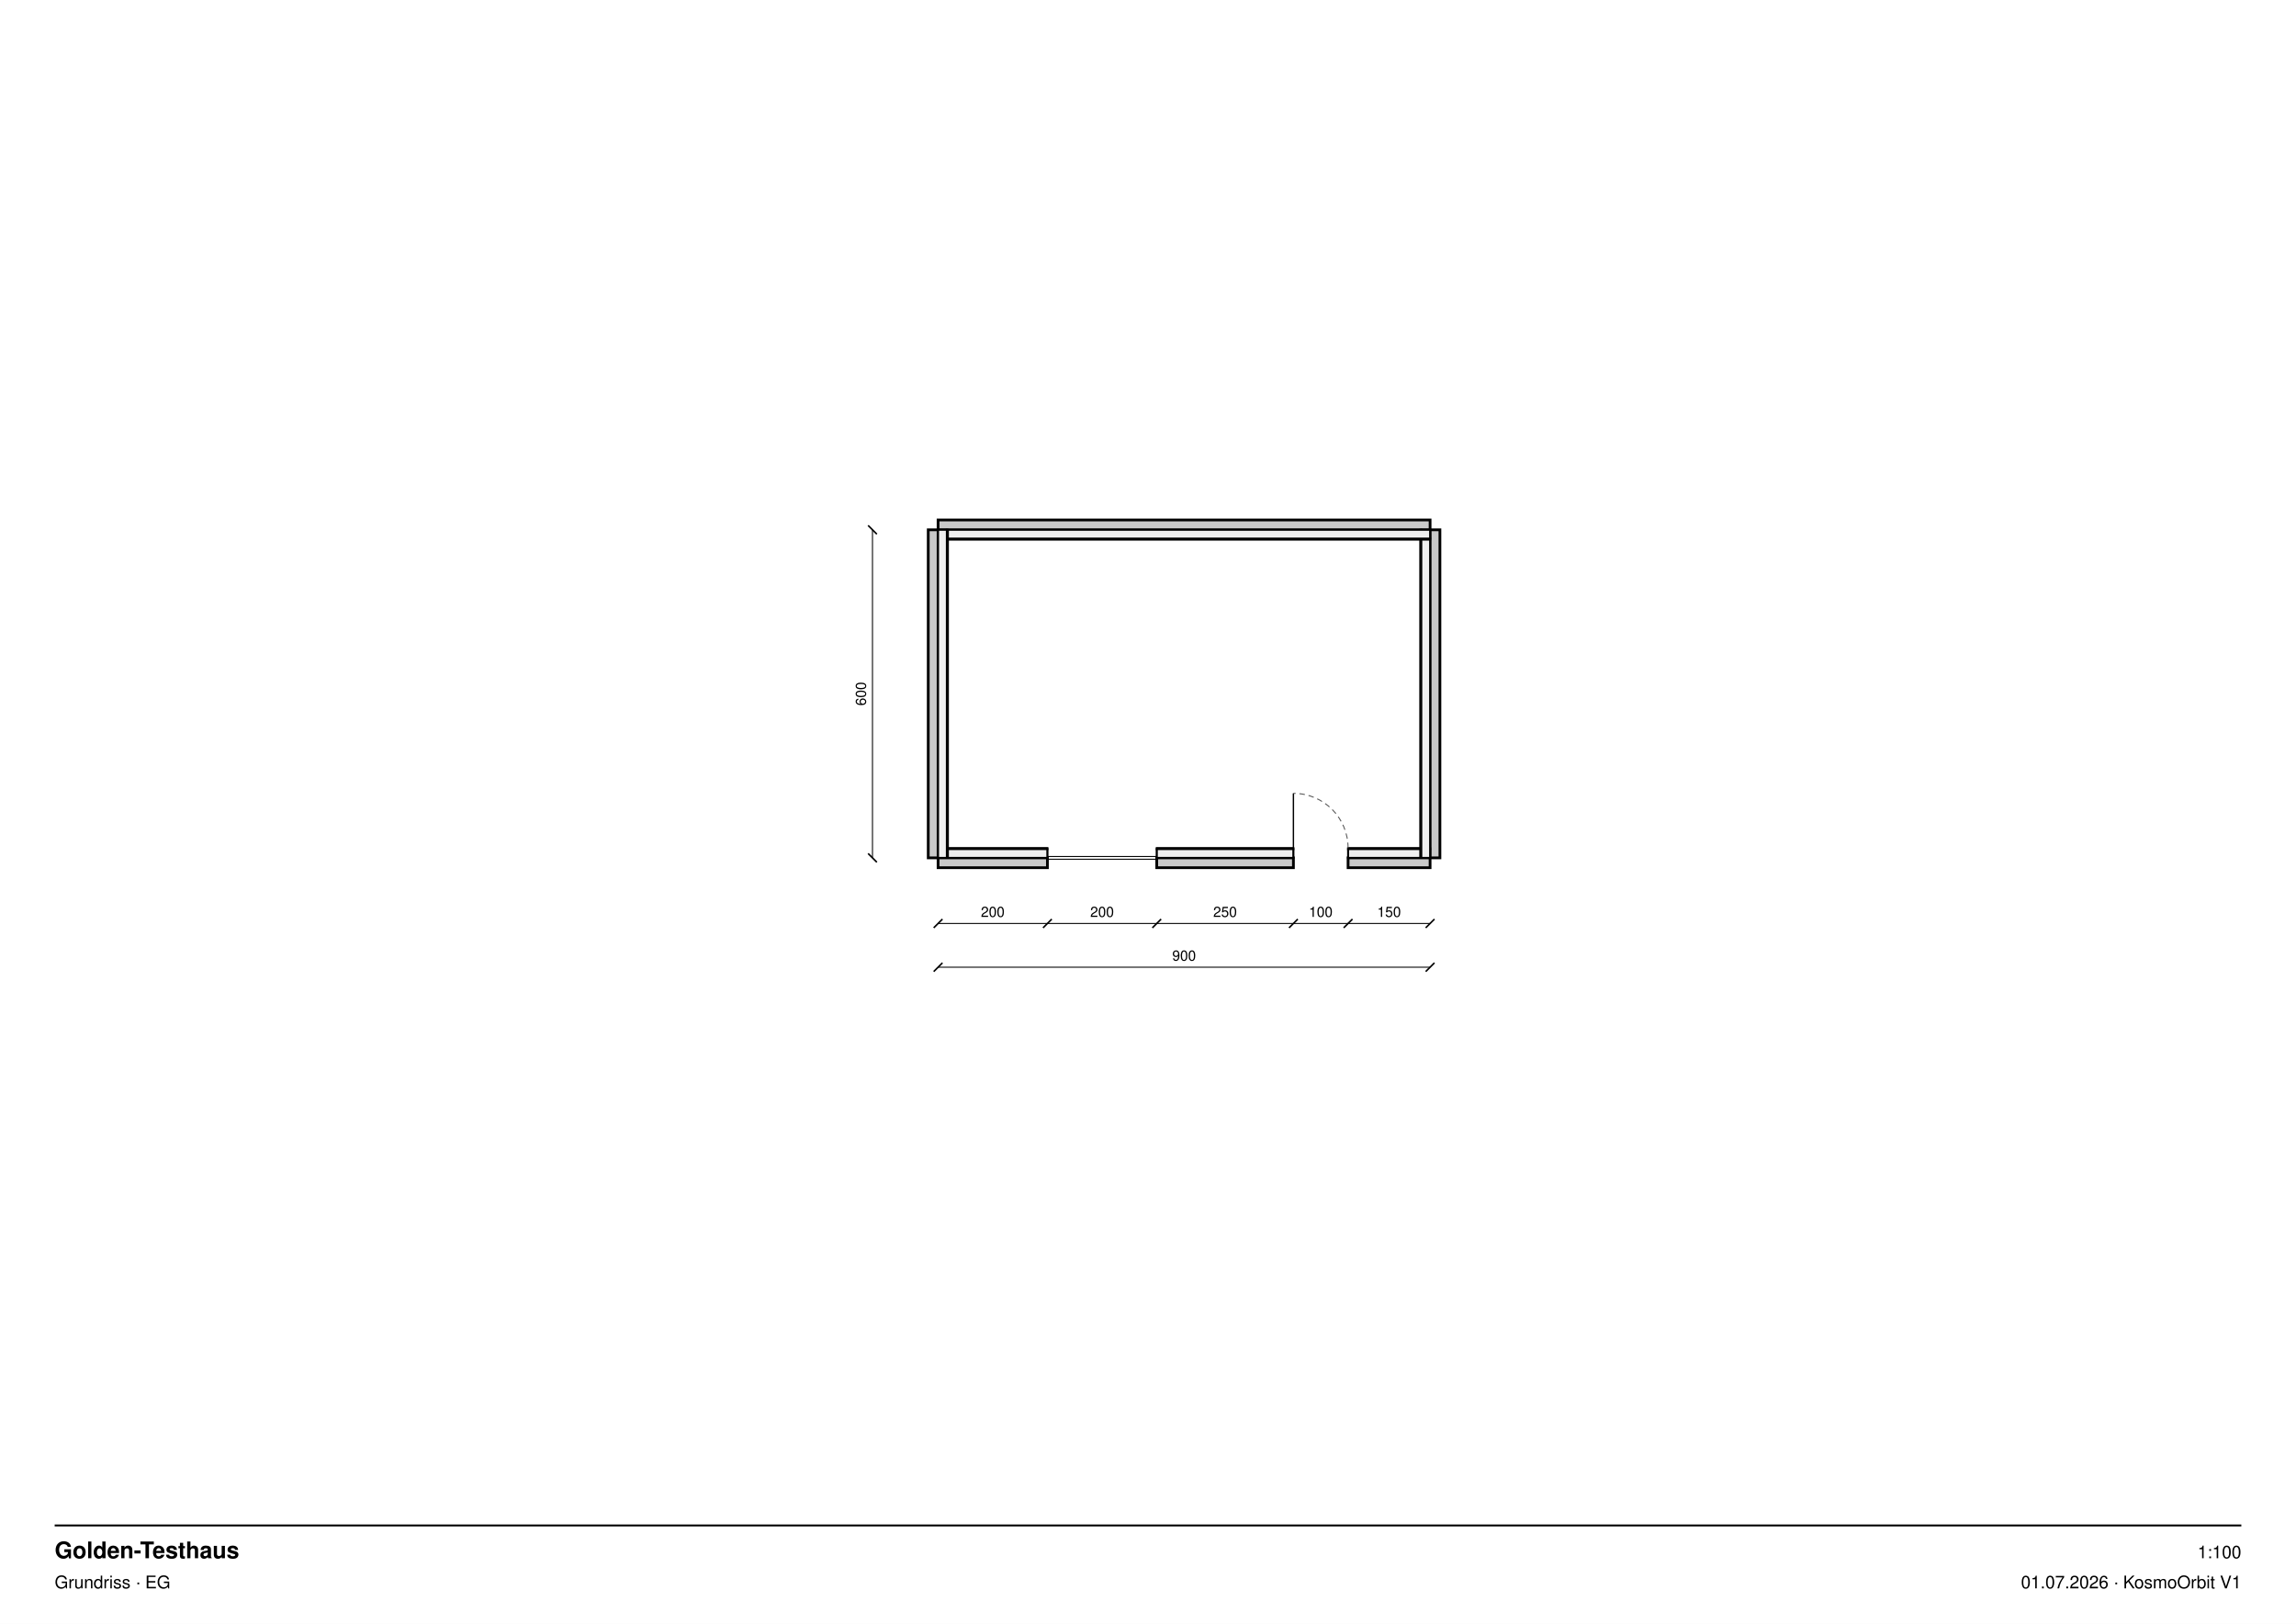
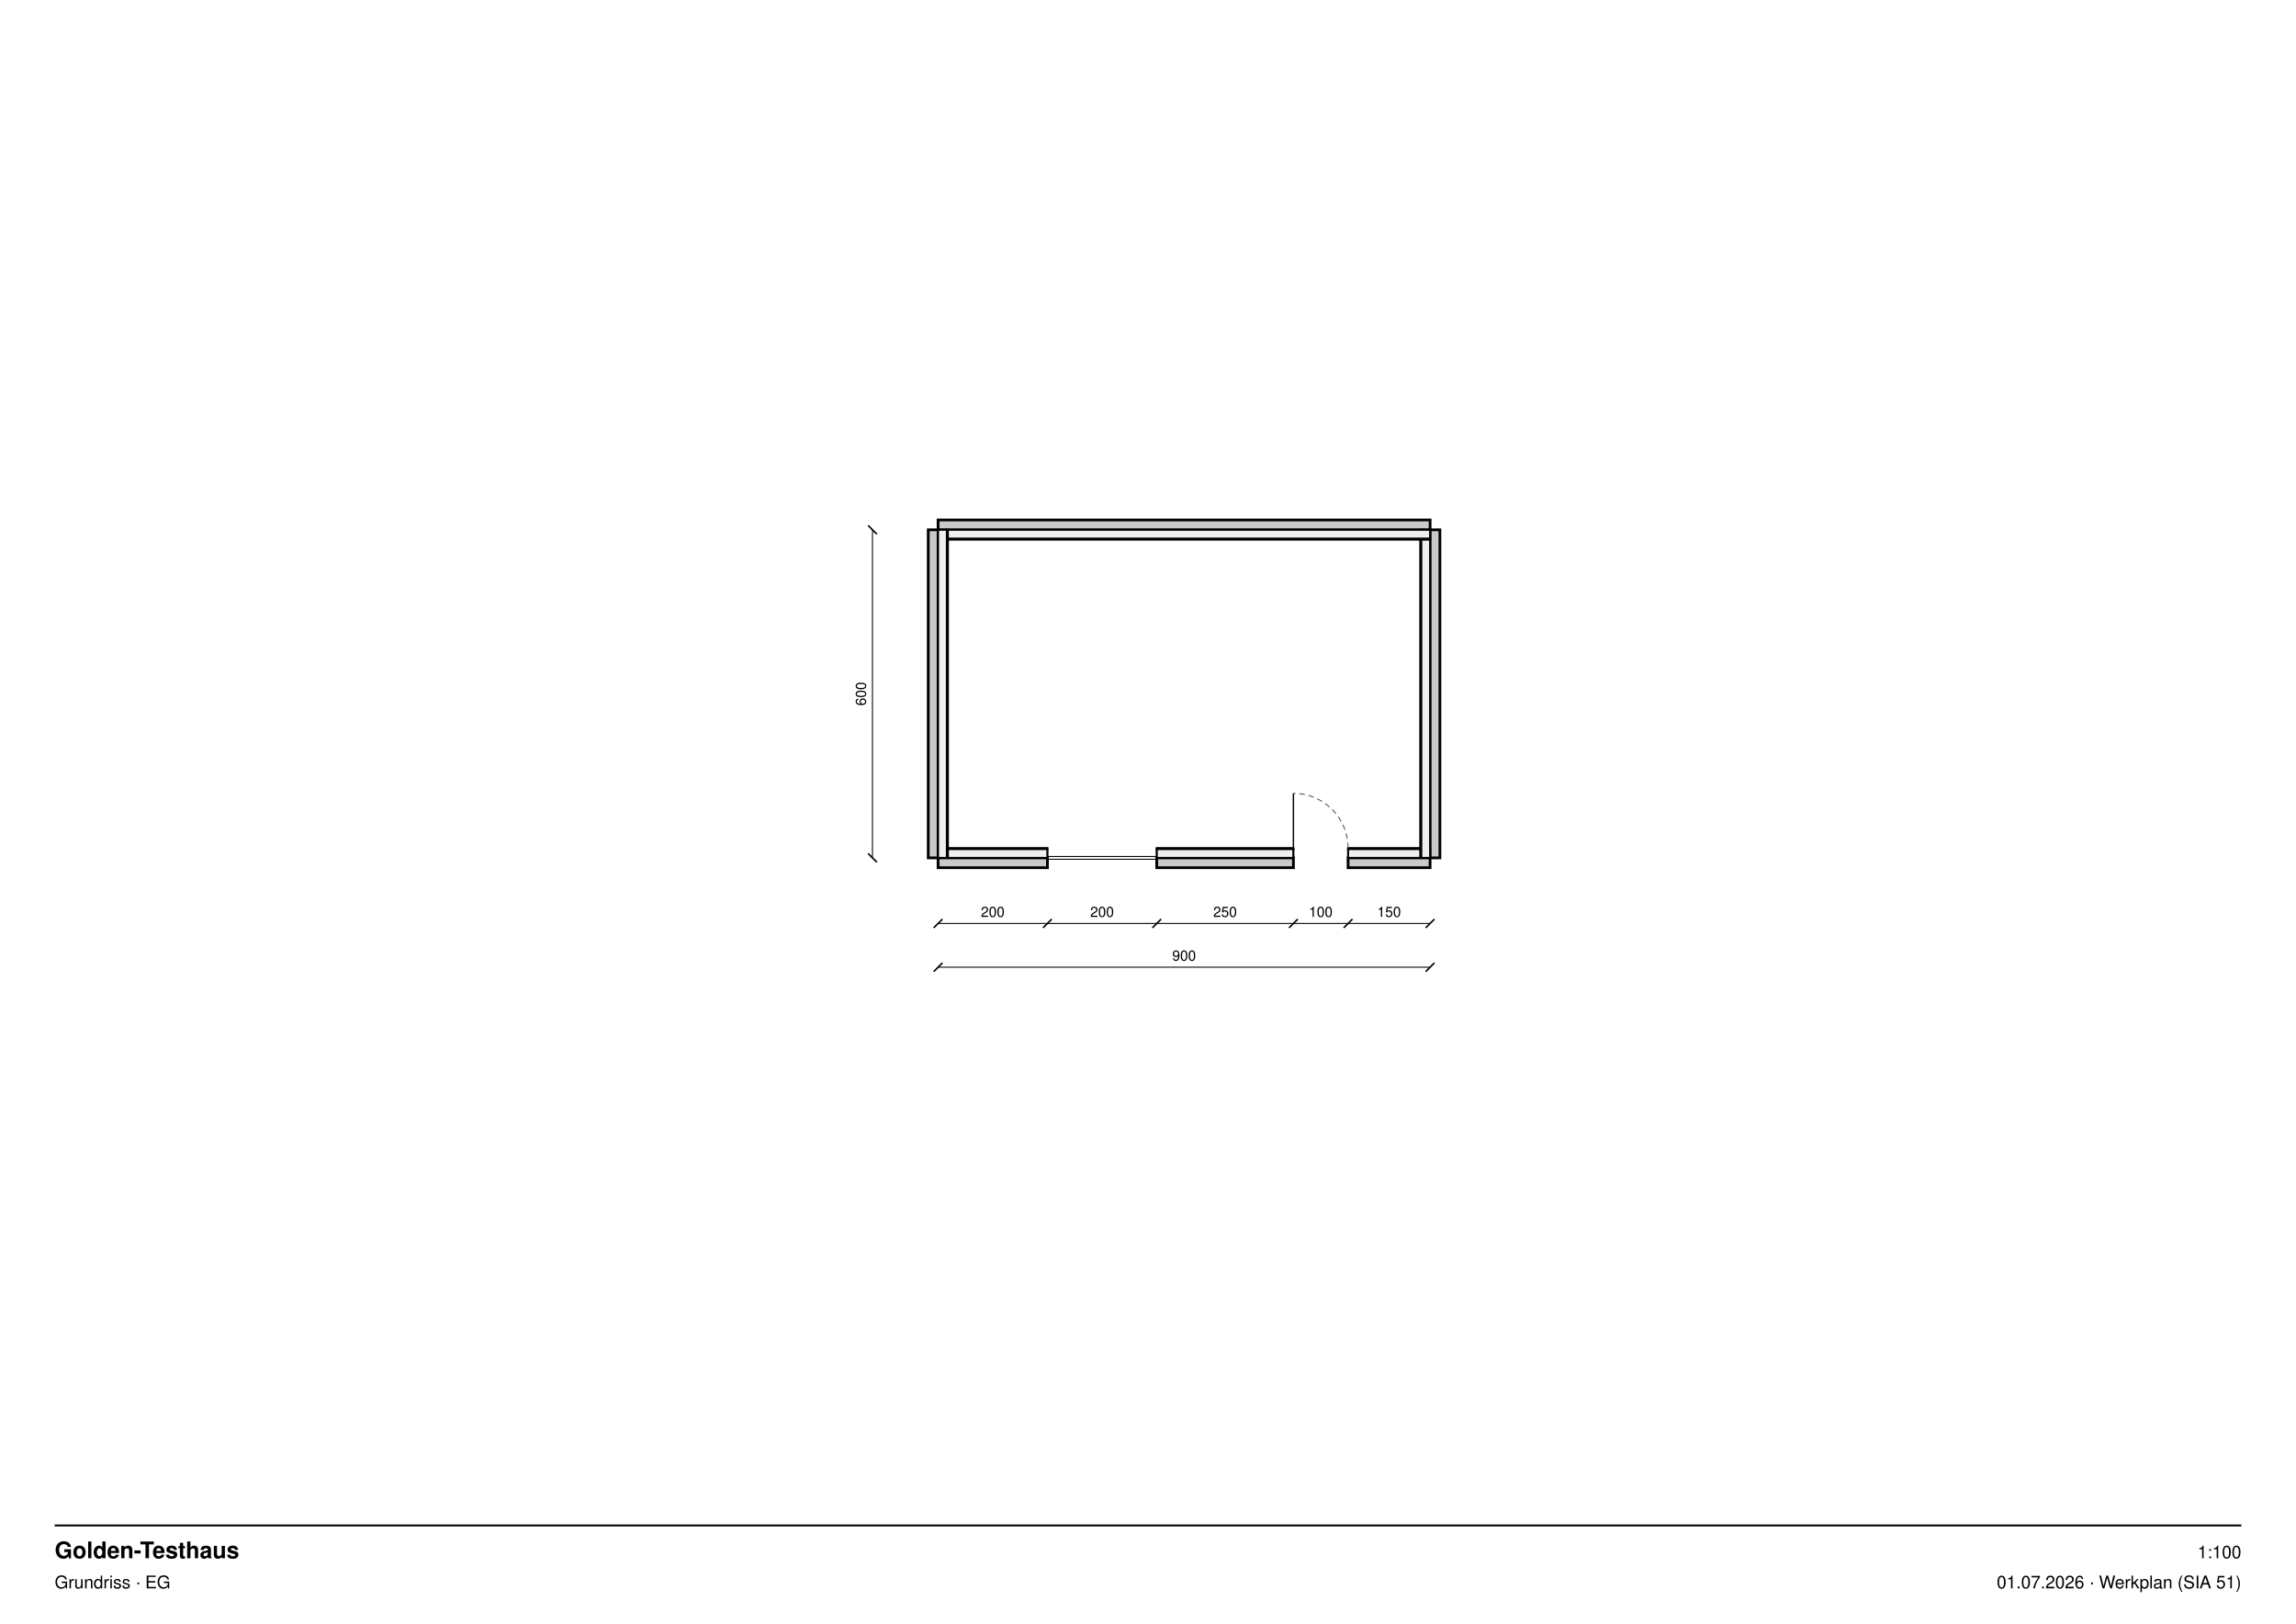
<svg xmlns="http://www.w3.org/2000/svg" width="420mm" height="297mm" viewBox="0 0 420 297" font-family="Helvetica, Arial, sans-serif">
  <rect width="420" height="297" fill="white" />
  <g transform="translate(171.60, 156.90) scale(0.01)">
    <path d="M 9000 -6000 L 9000 -6180 L 0 -6180 L 0 -6000 Z M 9180 0 L 9180 -6000 L 9000 -6000 L 9000 0 Z M 0 0 L 0 -6000 L -180 -6000 L -180 0 Z M 9000 0 L 7500 0 L 7500 180 L 9000 180 Z M 6500 0 L 4000 0 L 4000 180 L 6500 180 Z M 2000 0 L 0 0 L 0 180 L 2000 180 Z" fill-rule="evenodd" fill="#c9c9c9" stroke="black" stroke-width="50" />
    <path d="M 9000 -160 L 9000 -180 L 7500 -180 L 7500 -160 Z M 6500 -160 L 6500 -180 L 4000 -180 L 4000 -160 Z M 2000 -160 L 2000 -180 L 0 -180 L 0 -160 Z" fill-rule="evenodd" fill="white" stroke="black" stroke-width="35" />
    <path d="M 9000 0 L 9000 -160 L 7500 -160 L 7500 0 Z M 6500 0 L 6500 -160 L 4000 -160 L 4000 0 Z M 2000 0 L 2000 -160 L 0 -160 L 0 0 Z" fill-rule="evenodd" fill="#efefef" stroke="black" stroke-width="35" />
    <path d="M 8820 0 L 8820 -6000 L 8840 -6000 L 8840 0 Z" fill-rule="evenodd" fill="white" stroke="black" stroke-width="35" />
    <path d="M 8840 0 L 8840 -6000 L 9000 -6000 L 9000 0 Z" fill-rule="evenodd" fill="#efefef" stroke="black" stroke-width="35" />
    <path d="M 9000 -5820 L 0 -5820 L 0 -5840 L 9000 -5840 Z" fill-rule="evenodd" fill="white" stroke="black" stroke-width="35" />
    <path d="M 9000 -5840 L 0 -5840 L 0 -6000 L 9000 -6000 Z" fill-rule="evenodd" fill="#efefef" stroke="black" stroke-width="35" />
    <path d="M 180 -6000 L 180 0 L 160 0 L 160 -6000 Z" fill-rule="evenodd" fill="white" stroke="black" stroke-width="35" />
    <path d="M 160 -6000 L 160 0 L 0 0 L 0 -6000 Z" fill-rule="evenodd" fill="#efefef" stroke="black" stroke-width="35" />
    <line x1="2000" y1="-180" x2="2000" y2="180" stroke="black" stroke-width="25" />
    <line x1="4000" y1="-180" x2="4000" y2="180" stroke="black" stroke-width="25" />
    <line x1="2000" y1="25" x2="4000" y2="25" stroke="black" stroke-width="18" />
    <line x1="2000" y1="-25" x2="4000" y2="-25" stroke="black" stroke-width="18" />
    <line x1="6500" y1="-180" x2="6500" y2="180" stroke="black" stroke-width="25" />
    <line x1="7500" y1="-180" x2="7500" y2="180" stroke="black" stroke-width="25" />
    <line x1="6500" y1="-180" x2="6500" y2="-1180" stroke="black" stroke-width="25" />
    <path d="M 7500 -180 A 1000 1000 0 0 0 6500 -1180" fill="none" stroke="#555" stroke-width="18" stroke-dasharray="100 70" />
    <g stroke="black" fill="black">
      <line x1="0" y1="1200" x2="9000" y2="1200" stroke-width="18" />
      <line x1="-80" y1="1280" x2="80" y2="1120" stroke-width="28.8" />
      <line x1="1920" y1="1280" x2="2080" y2="1120" stroke-width="28.8" />
      <line x1="3920" y1="1280" x2="4080" y2="1120" stroke-width="28.8" />
      <line x1="6420" y1="1280" x2="6580" y2="1120" stroke-width="28.8" />
      <line x1="7420" y1="1280" x2="7580" y2="1120" stroke-width="28.8" />
      <line x1="8920" y1="1280" x2="9080" y2="1120" stroke-width="28.8" />
      <text x="1000" y="1080" text-anchor="middle" font-size="260" stroke="none">200</text>
      <text x="3000" y="1080" text-anchor="middle" font-size="260" stroke="none">200</text>
      <text x="5250" y="1080" text-anchor="middle" font-size="260" stroke="none">250</text>
      <text x="7000" y="1080" text-anchor="middle" font-size="260" stroke="none">100</text>
      <text x="8250" y="1080" text-anchor="middle" font-size="260" stroke="none">150</text>
    </g>
    <g stroke="black" fill="black">
      <line x1="0" y1="2000" x2="9000" y2="2000" stroke-width="18" />
      <line x1="-80" y1="2080" x2="80" y2="1920" stroke-width="28.8" />
      <line x1="8920" y1="2080" x2="9080" y2="1920" stroke-width="28.8" />
      <text x="4500" y="1880" text-anchor="middle" font-size="260" stroke="none">900</text>
    </g>
    <g stroke="black" fill="black">
      <line x1="-1200" y1="0" x2="-1200" y2="-6000" stroke-width="18" />
      <line x1="-1280" y1="-80" x2="-1120" y2="80" stroke-width="28.8" />
      <line x1="-1280" y1="-6080" x2="-1120" y2="-5920" stroke-width="28.8" />
      <text x="-1320" y="-3000" text-anchor="middle" font-size="260" stroke="none" transform="rotate(-90 -1320 -3000)">600</text>
    </g>
  </g>
  <g font-size="3.2">
    <line x1="10" y1="279" x2="410" y2="279" stroke="black" stroke-width="0.35" />
    <text x="10" y="285" font-weight="bold" font-size="4.2">Golden-Testhaus</text>
    <text x="10" y="290.5">Grundriss · EG</text>
    <text x="410" y="285" text-anchor="end">1:100</text>
-     <text x="410" y="290.5" text-anchor="end">01.07.2026 · KosmoOrbit V1</text>
+     <text x="410" y="290.5" text-anchor="end">01.07.2026 · Werkplan (SIA 51)</text>
  </g>
</svg>
